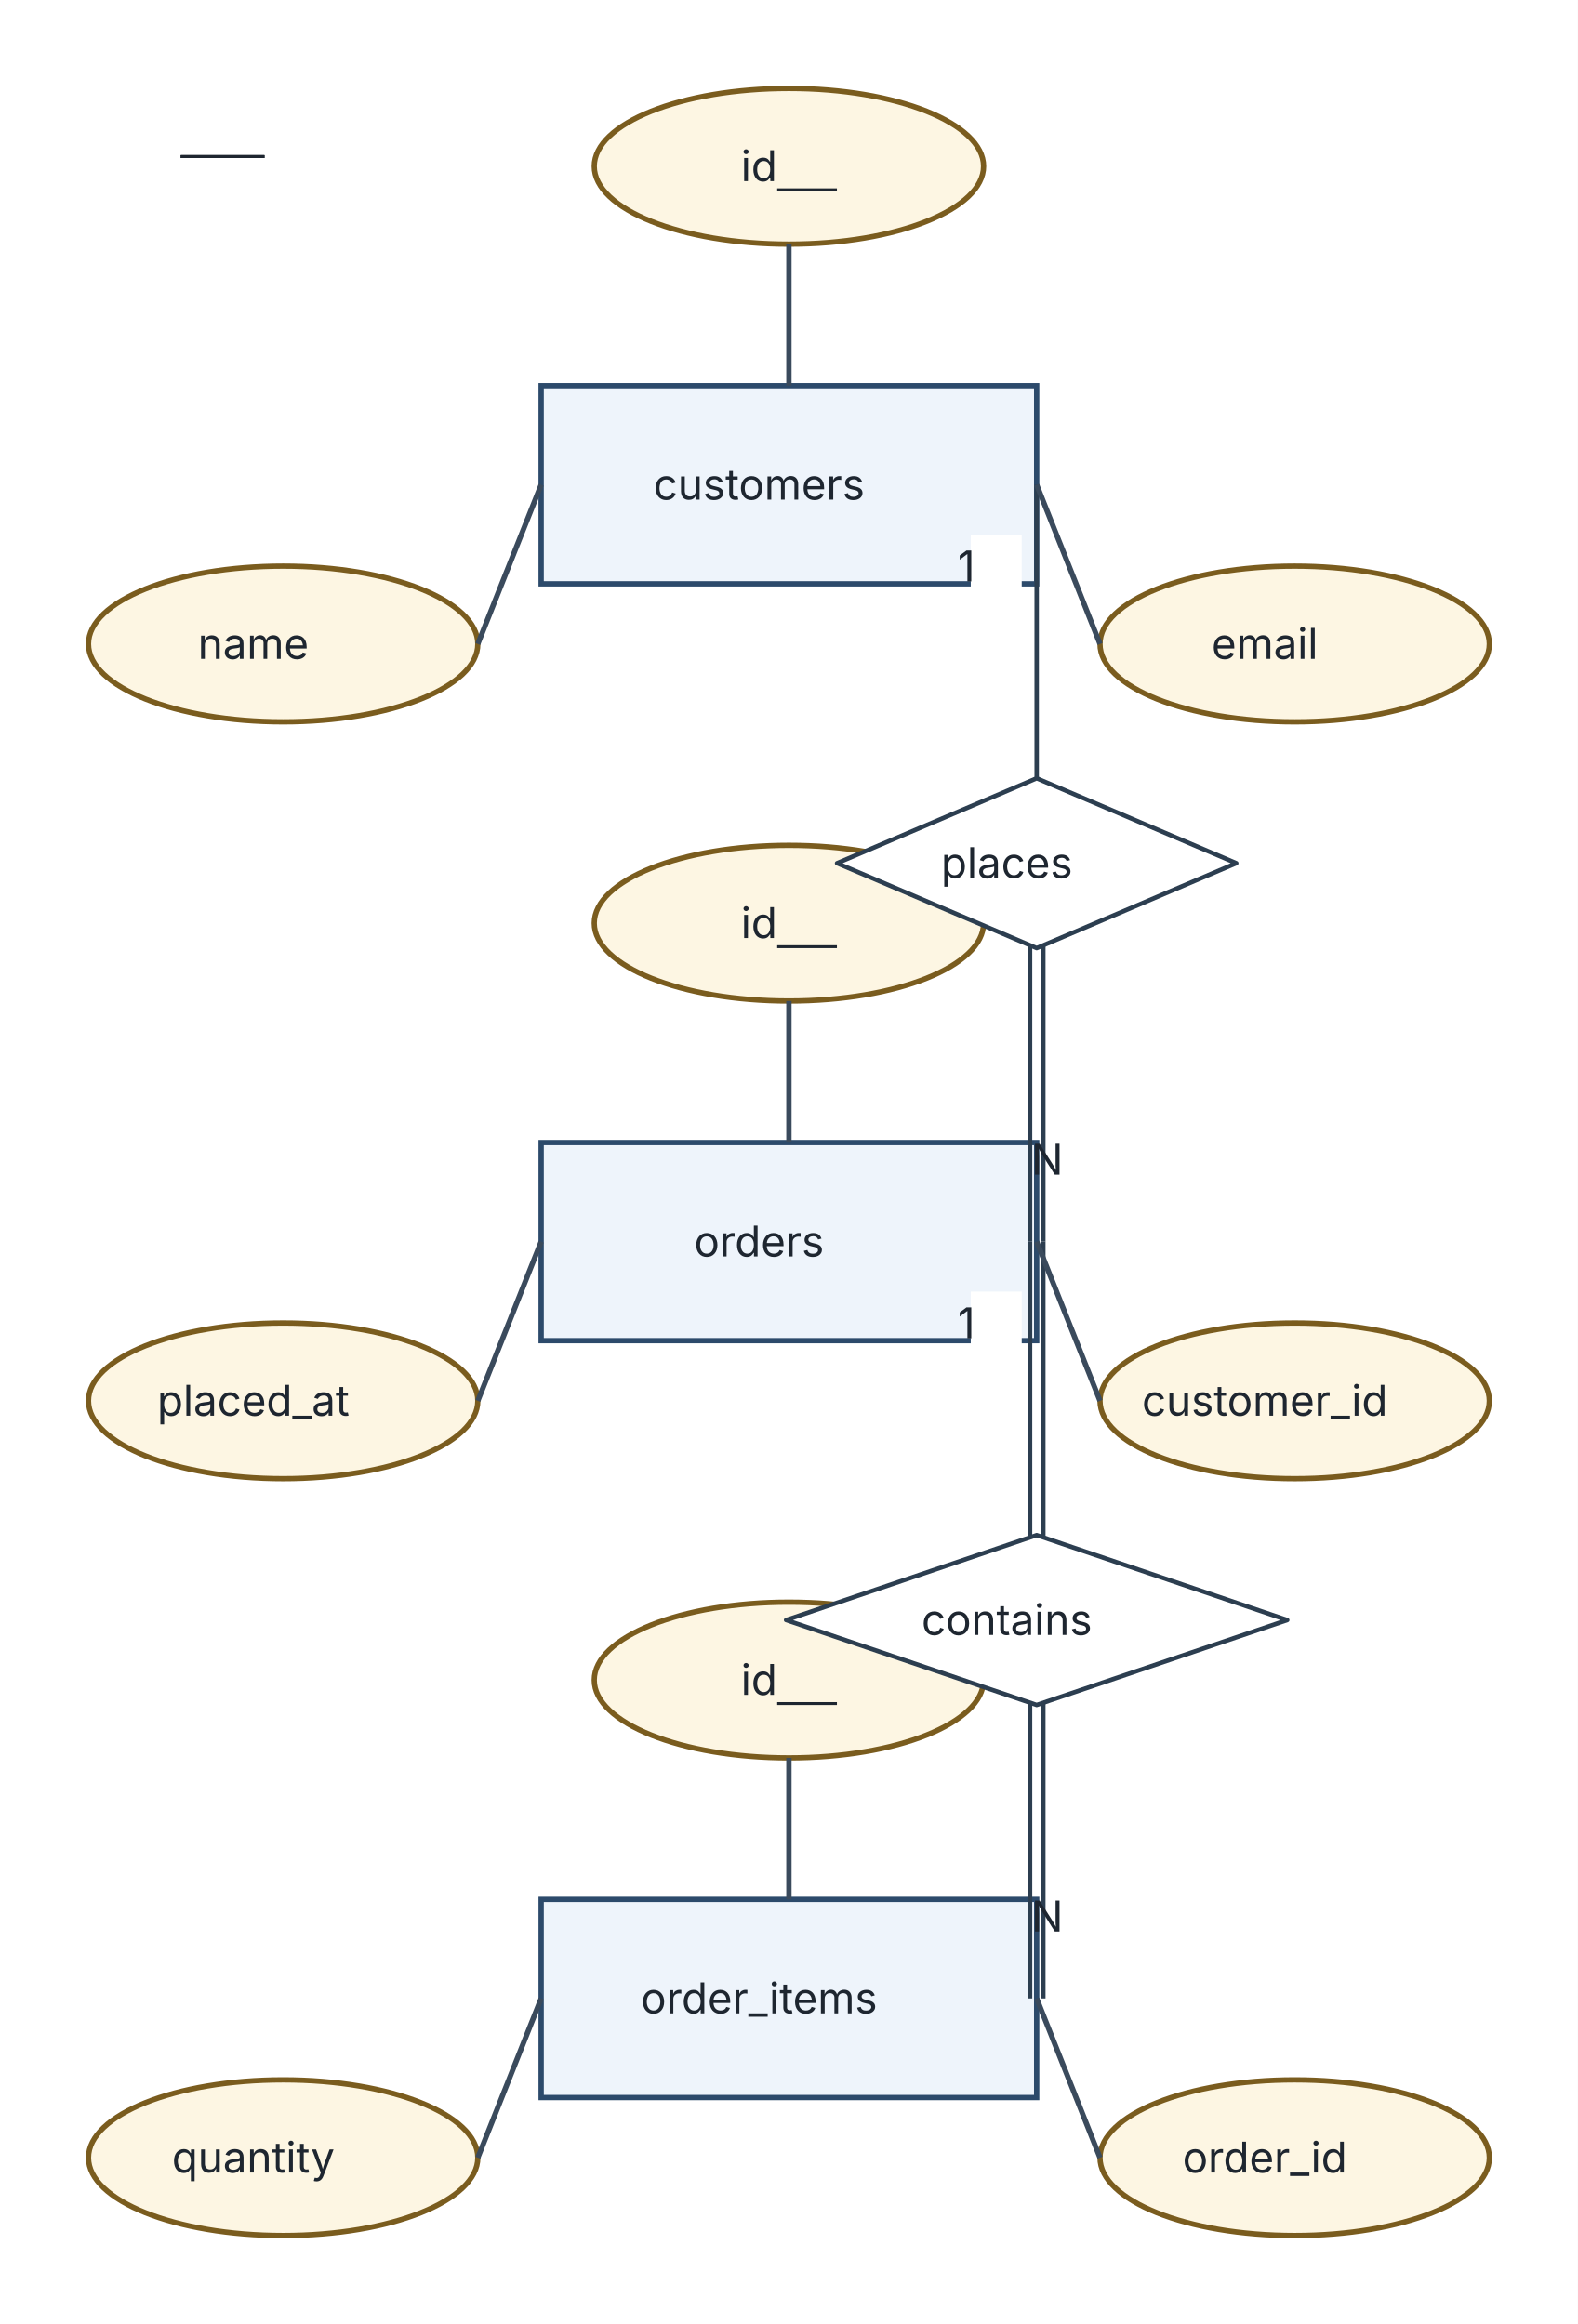
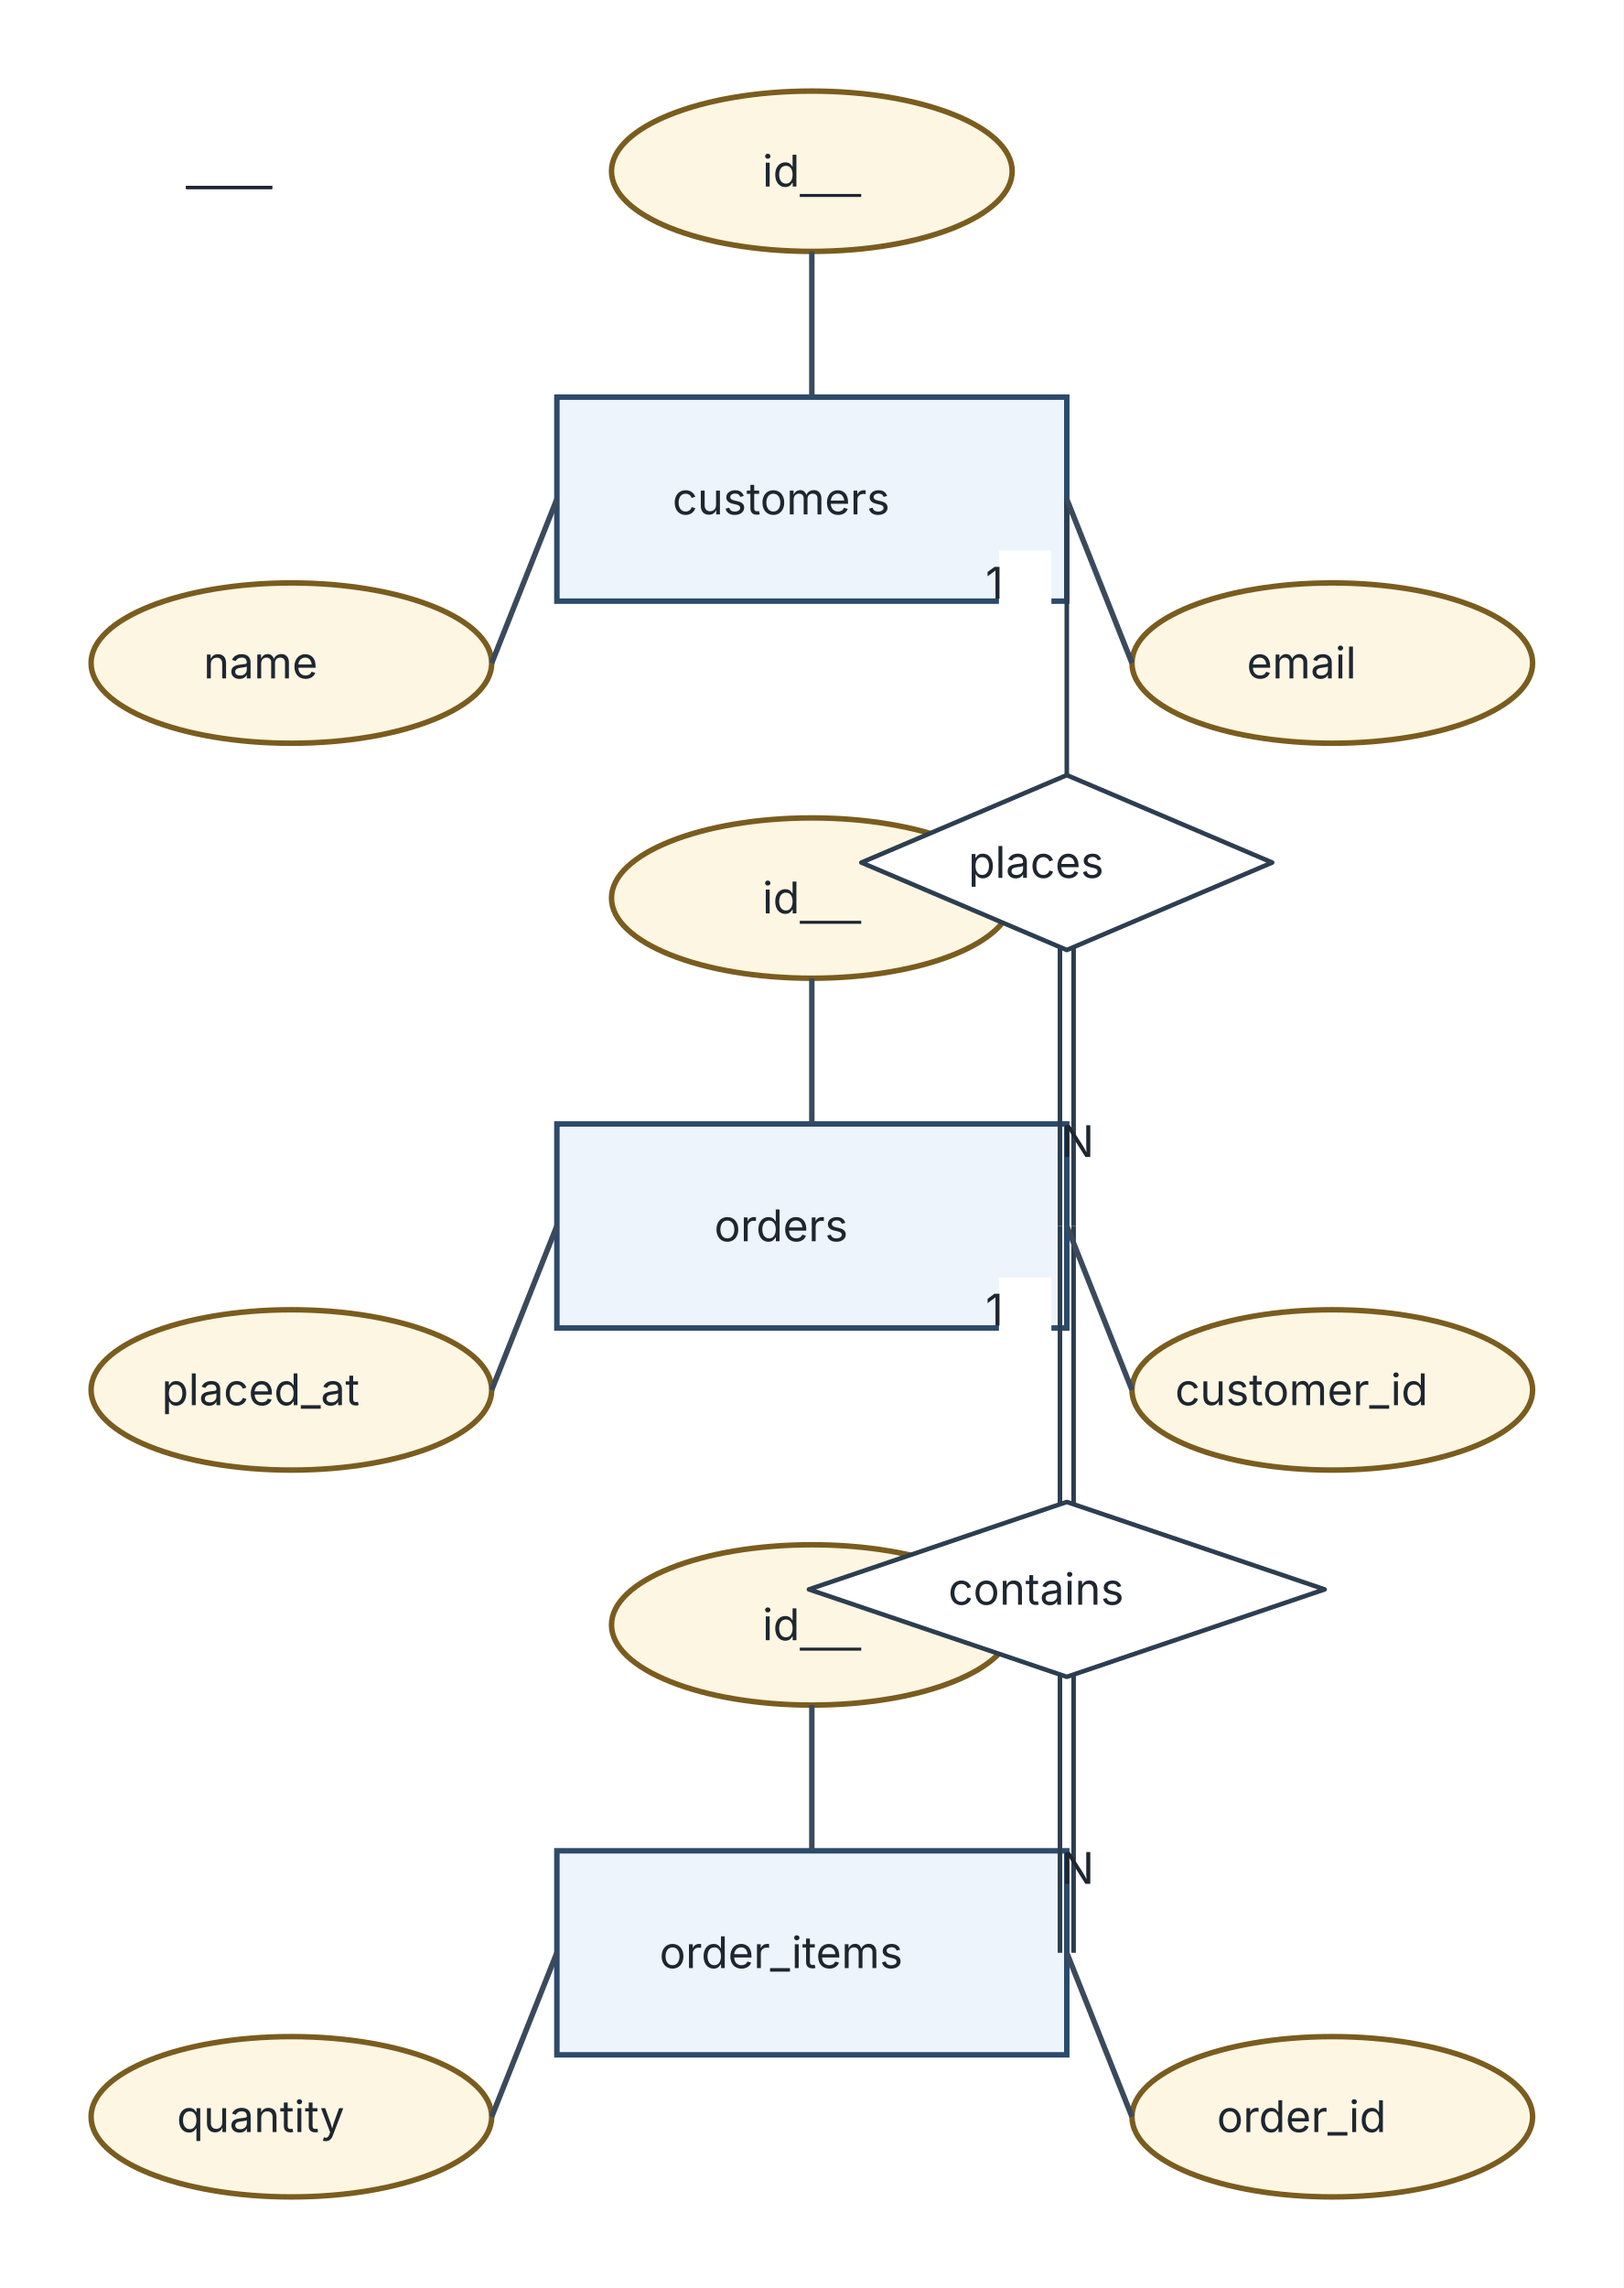
- <svg xmlns="http://www.w3.org/2000/svg" version="1.1" width="445.788" height="656.8" viewBox="-62.894 -41.8 445.788 656.8">
-   <rect x="-62.894" y="-41.8" width="445.788" height="656.8" fill="#ffffff" />
+ <svg xmlns="http://www.w3.org/2000/svg" version="1.1" width="445.788" height="628" viewBox="-62.894 -49 445.788 628">
+   <rect x="-62.894" y="-49" width="445.788" height="628" fill="#ffffff" />
  <g id="s3">
-     <path d="M90 67.2 L230 67.2 L230 123.2 L90 123.2 Z" fill="#eef4fb" stroke="#2c4a6b" stroke-width="1.5" />
+     <path d="M90 60 L230 60 L230 116 L90 116 Z" fill="#eef4fb" stroke="#2c4a6b" stroke-width="1.5" />
    <text text-anchor="middle" font-family="Inter, sans-serif" font-size="12" fill="#1e2630" xml:space="preserve">
-       <tspan x="160" y="99.4">customers</tspan>
+       <tspan x="160" y="92.2">customers</tspan>
    </text>
  </g>
  <g id="s8">
-     <path d="M90 281.1 L230 281.1 L230 337.1 L90 337.1 Z" fill="#eef4fb" stroke="#2c4a6b" stroke-width="1.5" />
+     <path d="M90 259.5 L230 259.5 L230 315.5 L90 315.5 Z" fill="#eef4fb" stroke="#2c4a6b" stroke-width="1.5" />
    <text text-anchor="middle" font-family="Inter, sans-serif" font-size="12" fill="#1e2630" xml:space="preserve">
-       <tspan x="160" y="313.3">orders</tspan>
+       <tspan x="160" y="291.7">orders</tspan>
    </text>
  </g>
  <g id="s13">
-     <path d="M90 495 L230 495 L230 551 L90 551 Z" fill="#eef4fb" stroke="#2c4a6b" stroke-width="1.5" />
+     <path d="M90 459 L230 459 L230 515 L90 515 Z" fill="#eef4fb" stroke="#2c4a6b" stroke-width="1.5" />
    <text text-anchor="middle" font-family="Inter, sans-serif" font-size="12" fill="#1e2630" xml:space="preserve">
-       <tspan x="160" y="527.2">order_items</tspan>
+       <tspan x="160" y="491.2">order_items</tspan>
    </text>
  </g>
  <g id="s21">
-     <path d="M215 5.2 C215 17.35 190.376 27.2 160 27.2 C129.624 27.2 105 17.35 105 5.2 C105 -6.95 129.624 -16.8 160 -16.8 C190.376 -16.8 215 -6.95 215 5.2 Z" fill="#fdf6e3" stroke="#7a5c1e" stroke-width="1.5" />
+     <path d="M215 -2 C215 10.15 190.376 20 160 20 C129.624 20 105 10.15 105 -2 C105 -14.15 129.624 -24 160 -24 C190.376 -24 215 -14.15 215 -2 Z" fill="#fdf6e3" stroke="#7a5c1e" stroke-width="1.5" />
    <text text-anchor="middle" font-family="Inter, sans-serif" font-size="12" text-decoration="underline" fill="#1e2630" xml:space="preserve">
-       <tspan x="160" y="9.4">id</tspan>
+       <tspan x="160" y="2.2">id</tspan>
    </text>
  </g>
  <g id="s23">
-     <path d="M357.894 140.2 C357.894 152.35 333.27 162.2 302.894 162.2 C272.519 162.2 247.894 152.35 247.894 140.2 C247.894 128.05 272.519 118.2 302.894 118.2 C333.27 118.2 357.894 128.05 357.894 140.2 Z" fill="#fdf6e3" stroke="#7a5c1e" stroke-width="1.5" />
+     <path d="M357.894 133 C357.894 145.15 333.27 155 302.894 155 C272.519 155 247.894 145.15 247.894 133 C247.894 120.85 272.519 111 302.894 111 C333.27 111 357.894 120.85 357.894 133 Z" fill="#fdf6e3" stroke="#7a5c1e" stroke-width="1.5" />
    <text text-anchor="middle" font-family="Inter, sans-serif" font-size="12" fill="#1e2630" xml:space="preserve">
-       <tspan x="302.894" y="144.4">email</tspan>
+       <tspan x="302.894" y="137.2">email</tspan>
    </text>
  </g>
  <g id="s25">
-     <path d="M72.106 140.2 C72.106 152.35 47.481 162.2 17.106 162.2 C-13.27 162.2 -37.894 152.35 -37.894 140.2 C-37.894 128.05 -13.27 118.2 17.106 118.2 C47.481 118.2 72.106 128.05 72.106 140.2 Z" fill="#fdf6e3" stroke="#7a5c1e" stroke-width="1.5" />
+     <path d="M72.106 133 C72.106 145.15 47.481 155 17.106 155 C-13.27 155 -37.894 145.15 -37.894 133 C-37.894 120.85 -13.27 111 17.106 111 C47.481 111 72.106 120.85 72.106 133 Z" fill="#fdf6e3" stroke="#7a5c1e" stroke-width="1.5" />
    <text text-anchor="middle" font-family="Inter, sans-serif" font-size="12" fill="#1e2630" xml:space="preserve">
-       <tspan x="17.106" y="144.4">name</tspan>
+       <tspan x="17.106" y="137.2">name</tspan>
    </text>
  </g>
  <g id="s27">
-     <path d="M215 219.1 C215 231.25 190.376 241.1 160 241.1 C129.624 241.1 105 231.25 105 219.1 C105 206.95 129.624 197.1 160 197.1 C190.376 197.1 215 206.95 215 219.1 Z" fill="#fdf6e3" stroke="#7a5c1e" stroke-width="1.5" />
+     <path d="M215 197.5 C215 209.65 190.376 219.5 160 219.5 C129.624 219.5 105 209.65 105 197.5 C105 185.35 129.624 175.5 160 175.5 C190.376 175.5 215 185.35 215 197.5 Z" fill="#fdf6e3" stroke="#7a5c1e" stroke-width="1.5" />
    <text text-anchor="middle" font-family="Inter, sans-serif" font-size="12" text-decoration="underline" fill="#1e2630" xml:space="preserve">
-       <tspan x="160" y="223.3">id</tspan>
+       <tspan x="160" y="201.7">id</tspan>
    </text>
  </g>
  <g id="s29">
-     <path d="M357.894 354.1 C357.894 366.25 333.27 376.1 302.894 376.1 C272.519 376.1 247.894 366.25 247.894 354.1 C247.894 341.95 272.519 332.1 302.894 332.1 C333.27 332.1 357.894 341.95 357.894 354.1 Z" fill="#fdf6e3" stroke="#7a5c1e" stroke-width="1.5" />
+     <path d="M357.894 332.5 C357.894 344.65 333.27 354.5 302.894 354.5 C272.519 354.5 247.894 344.65 247.894 332.5 C247.894 320.35 272.519 310.5 302.894 310.5 C333.27 310.5 357.894 320.35 357.894 332.5 Z" fill="#fdf6e3" stroke="#7a5c1e" stroke-width="1.5" />
    <text text-anchor="middle" font-family="Inter, sans-serif" font-size="12" fill="#1e2630" xml:space="preserve">
-       <tspan x="302.894" y="358.3">customer_id</tspan>
+       <tspan x="302.894" y="336.7">customer_id</tspan>
    </text>
  </g>
  <g id="s31">
-     <path d="M72.106 354.1 C72.106 366.25 47.481 376.1 17.106 376.1 C-13.27 376.1 -37.894 366.25 -37.894 354.1 C-37.894 341.95 -13.27 332.1 17.106 332.1 C47.481 332.1 72.106 341.95 72.106 354.1 Z" fill="#fdf6e3" stroke="#7a5c1e" stroke-width="1.5" />
+     <path d="M72.106 332.5 C72.106 344.65 47.481 354.5 17.106 354.5 C-13.27 354.5 -37.894 344.65 -37.894 332.5 C-37.894 320.35 -13.27 310.5 17.106 310.5 C47.481 310.5 72.106 320.35 72.106 332.5 Z" fill="#fdf6e3" stroke="#7a5c1e" stroke-width="1.5" />
    <text text-anchor="middle" font-family="Inter, sans-serif" font-size="12" fill="#1e2630" xml:space="preserve">
-       <tspan x="17.106" y="358.3">placed_at</tspan>
+       <tspan x="17.106" y="336.7">placed_at</tspan>
    </text>
  </g>
  <g id="s33">
-     <path d="M215 433 C215 445.15 190.376 455 160 455 C129.624 455 105 445.15 105 433 C105 420.85 129.624 411 160 411 C190.376 411 215 420.85 215 433 Z" fill="#fdf6e3" stroke="#7a5c1e" stroke-width="1.5" />
+     <path d="M215 397 C215 409.15 190.376 419 160 419 C129.624 419 105 409.15 105 397 C105 384.85 129.624 375 160 375 C190.376 375 215 384.85 215 397 Z" fill="#fdf6e3" stroke="#7a5c1e" stroke-width="1.5" />
    <text text-anchor="middle" font-family="Inter, sans-serif" font-size="12" text-decoration="underline" fill="#1e2630" xml:space="preserve">
-       <tspan x="160" y="437.2">id</tspan>
+       <tspan x="160" y="401.2">id</tspan>
    </text>
  </g>
  <g id="s35">
-     <path d="M357.894 568 C357.894 580.15 333.27 590 302.894 590 C272.519 590 247.894 580.15 247.894 568 C247.894 555.85 272.519 546 302.894 546 C333.27 546 357.894 555.85 357.894 568 Z" fill="#fdf6e3" stroke="#7a5c1e" stroke-width="1.5" />
+     <path d="M357.894 532 C357.894 544.15 333.27 554 302.894 554 C272.519 554 247.894 544.15 247.894 532 C247.894 519.85 272.519 510 302.894 510 C333.27 510 357.894 519.85 357.894 532 Z" fill="#fdf6e3" stroke="#7a5c1e" stroke-width="1.5" />
    <text text-anchor="middle" font-family="Inter, sans-serif" font-size="12" fill="#1e2630" xml:space="preserve">
-       <tspan x="302.894" y="572.2">order_id</tspan>
+       <tspan x="302.894" y="536.2">order_id</tspan>
    </text>
  </g>
  <g id="s37">
-     <path d="M72.106 568 C72.106 580.15 47.481 590 17.106 590 C-13.27 590 -37.894 580.15 -37.894 568 C-37.894 555.85 -13.27 546 17.106 546 C47.481 546 72.106 555.85 72.106 568 Z" fill="#fdf6e3" stroke="#7a5c1e" stroke-width="1.5" />
+     <path d="M72.106 532 C72.106 544.15 47.481 554 17.106 554 C-13.27 554 -37.894 544.15 -37.894 532 C-37.894 519.85 -13.27 510 17.106 510 C47.481 510 72.106 519.85 72.106 532 Z" fill="#fdf6e3" stroke="#7a5c1e" stroke-width="1.5" />
    <text text-anchor="middle" font-family="Inter, sans-serif" font-size="12" fill="#1e2630" xml:space="preserve">
-       <tspan x="17.106" y="572.2">quantity</tspan>
+       <tspan x="17.106" y="536.2">quantity</tspan>
    </text>
  </g>
  <g id="c18">
-     <path d="M230 95.2 L230 202.15" fill="none" stroke="#2c3e50" stroke-width="1.25" stroke-linejoin="round" />
-     <path d="M228.125 202.15 L228.125 309.1" fill="none" stroke="#2c3e50" stroke-width="1.25" stroke-linejoin="round" />
-     <path d="M231.875 202.15 L231.875 309.1" fill="none" stroke="#2c3e50" stroke-width="1.25" stroke-linejoin="round" />
-     <path d="M230 178.15 L286.4 202.15 L230 226.15 L173.6 202.15 Z" fill="#ffffff" stroke="#2c3e50" stroke-width="1.25" stroke-linejoin="round" />
+     <path d="M230 88 L230 187.75" fill="none" stroke="#2c3e50" stroke-width="1.25" stroke-linejoin="round" />
+     <path d="M228.125 187.75 L228.125 287.5" fill="none" stroke="#2c3e50" stroke-width="1.25" stroke-linejoin="round" />
+     <path d="M231.875 187.75 L231.875 287.5" fill="none" stroke="#2c3e50" stroke-width="1.25" stroke-linejoin="round" />
+     <path d="M230 163.75 L286.4 187.75 L230 211.75 L173.6 187.75 Z" fill="#ffffff" stroke="#2c3e50" stroke-width="1.25" stroke-linejoin="round" />
    <text text-anchor="middle" font-family="Inter, sans-serif" font-size="12" fill="#1e2630" xml:space="preserve">
-       <tspan x="230" y="206.35">places</tspan>
+       <tspan x="230" y="191.95">places</tspan>
    </text>
-     <rect x="211.375" y="109.325" width="14.4" height="18" fill="#ffffff" />
+     <rect x="211.375" y="102.125" width="14.4" height="18" fill="#ffffff" />
    <text text-anchor="middle" font-family="Inter, sans-serif" font-size="12" fill="#1e2630" xml:space="preserve">
-       <tspan x="218.575" y="122.525">1</tspan>
+       <tspan x="218.575" y="115.325">1</tspan>
    </text>
-     <rect x="234.225" y="276.975" width="14.4" height="18" fill="#ffffff" />
+     <rect x="234.225" y="255.375" width="14.4" height="18" fill="#ffffff" />
    <text text-anchor="middle" font-family="Inter, sans-serif" font-size="12" fill="#1e2630" xml:space="preserve">
-       <tspan x="241.425" y="290.175">N</tspan>
+       <tspan x="241.425" y="268.575">N</tspan>
    </text>
  </g>
  <g id="c20">
-     <path d="M228.125 309.1 L228.125 416.05" fill="none" stroke="#2c3e50" stroke-width="1.25" stroke-linejoin="round" />
-     <path d="M231.875 309.1 L231.875 416.05" fill="none" stroke="#2c3e50" stroke-width="1.25" stroke-linejoin="round" />
-     <path d="M228.125 416.05 L228.125 523" fill="none" stroke="#2c3e50" stroke-width="1.25" stroke-linejoin="round" />
-     <path d="M231.875 416.05 L231.875 523" fill="none" stroke="#2c3e50" stroke-width="1.25" stroke-linejoin="round" />
-     <path d="M230 392.05 L300.8 416.05 L230 440.05 L159.2 416.05 Z" fill="#ffffff" stroke="#2c3e50" stroke-width="1.25" stroke-linejoin="round" />
+     <path d="M228.125 287.5 L228.125 387.25" fill="none" stroke="#2c3e50" stroke-width="1.25" stroke-linejoin="round" />
+     <path d="M231.875 287.5 L231.875 387.25" fill="none" stroke="#2c3e50" stroke-width="1.25" stroke-linejoin="round" />
+     <path d="M228.125 387.25 L228.125 487" fill="none" stroke="#2c3e50" stroke-width="1.25" stroke-linejoin="round" />
+     <path d="M231.875 387.25 L231.875 487" fill="none" stroke="#2c3e50" stroke-width="1.25" stroke-linejoin="round" />
+     <path d="M230 363.25 L300.8 387.25 L230 411.25 L159.2 387.25 Z" fill="#ffffff" stroke="#2c3e50" stroke-width="1.25" stroke-linejoin="round" />
    <text text-anchor="middle" font-family="Inter, sans-serif" font-size="12" fill="#1e2630" xml:space="preserve">
-       <tspan x="230" y="420.25">contains</tspan>
+       <tspan x="230" y="391.45">contains</tspan>
    </text>
-     <rect x="211.375" y="323.225" width="14.4" height="18" fill="#ffffff" />
+     <rect x="211.375" y="301.625" width="14.4" height="18" fill="#ffffff" />
    <text text-anchor="middle" font-family="Inter, sans-serif" font-size="12" fill="#1e2630" xml:space="preserve">
-       <tspan x="218.575" y="336.425">1</tspan>
+       <tspan x="218.575" y="314.825">1</tspan>
    </text>
-     <rect x="234.225" y="490.875" width="14.4" height="18" fill="#ffffff" />
+     <rect x="234.225" y="454.875" width="14.4" height="18" fill="#ffffff" />
    <text text-anchor="middle" font-family="Inter, sans-serif" font-size="12" fill="#1e2630" xml:space="preserve">
-       <tspan x="241.425" y="504.075">N</tspan>
+       <tspan x="241.425" y="468.075">N</tspan>
    </text>
  </g>
  <g id="c22">
-     <path d="M160 67.2 L160 27.2" fill="none" stroke="#3a4a5c" stroke-width="1.5" stroke-linejoin="round" />
+     <path d="M160 60 L160 20" fill="none" stroke="#3a4a5c" stroke-width="1.5" stroke-linejoin="round" />
  </g>
  <g id="c24">
-     <path d="M230 95.2 L247.894 140.2" fill="none" stroke="#3a4a5c" stroke-width="1.5" stroke-linejoin="round" />
+     <path d="M230 88 L247.894 133" fill="none" stroke="#3a4a5c" stroke-width="1.5" stroke-linejoin="round" />
  </g>
  <g id="c26">
-     <path d="M90 95.2 L72.106 140.2" fill="none" stroke="#3a4a5c" stroke-width="1.5" stroke-linejoin="round" />
+     <path d="M90 88 L72.106 133" fill="none" stroke="#3a4a5c" stroke-width="1.5" stroke-linejoin="round" />
  </g>
  <g id="c28">
-     <path d="M160 281.1 L160 241.1" fill="none" stroke="#3a4a5c" stroke-width="1.5" stroke-linejoin="round" />
+     <path d="M160 259.5 L160 219.5" fill="none" stroke="#3a4a5c" stroke-width="1.5" stroke-linejoin="round" />
  </g>
  <g id="c30">
-     <path d="M230 309.1 L247.894 354.1" fill="none" stroke="#3a4a5c" stroke-width="1.5" stroke-linejoin="round" />
+     <path d="M230 287.5 L247.894 332.5" fill="none" stroke="#3a4a5c" stroke-width="1.5" stroke-linejoin="round" />
  </g>
  <g id="c32">
-     <path d="M90 309.1 L72.106 354.1" fill="none" stroke="#3a4a5c" stroke-width="1.5" stroke-linejoin="round" />
+     <path d="M90 287.5 L72.106 332.5" fill="none" stroke="#3a4a5c" stroke-width="1.5" stroke-linejoin="round" />
  </g>
  <g id="c34">
-     <path d="M160 495 L160 455" fill="none" stroke="#3a4a5c" stroke-width="1.5" stroke-linejoin="round" />
+     <path d="M160 459 L160 419" fill="none" stroke="#3a4a5c" stroke-width="1.5" stroke-linejoin="round" />
  </g>
  <g id="c36">
-     <path d="M230 523 L247.894 568" fill="none" stroke="#3a4a5c" stroke-width="1.5" stroke-linejoin="round" />
+     <path d="M230 487 L247.894 532" fill="none" stroke="#3a4a5c" stroke-width="1.5" stroke-linejoin="round" />
  </g>
  <g id="c38">
-     <path d="M90 523 L72.106 568" fill="none" stroke="#3a4a5c" stroke-width="1.5" stroke-linejoin="round" />
+     <path d="M90 487 L72.106 532" fill="none" stroke="#3a4a5c" stroke-width="1.5" stroke-linejoin="round" />
  </g>
</svg>
